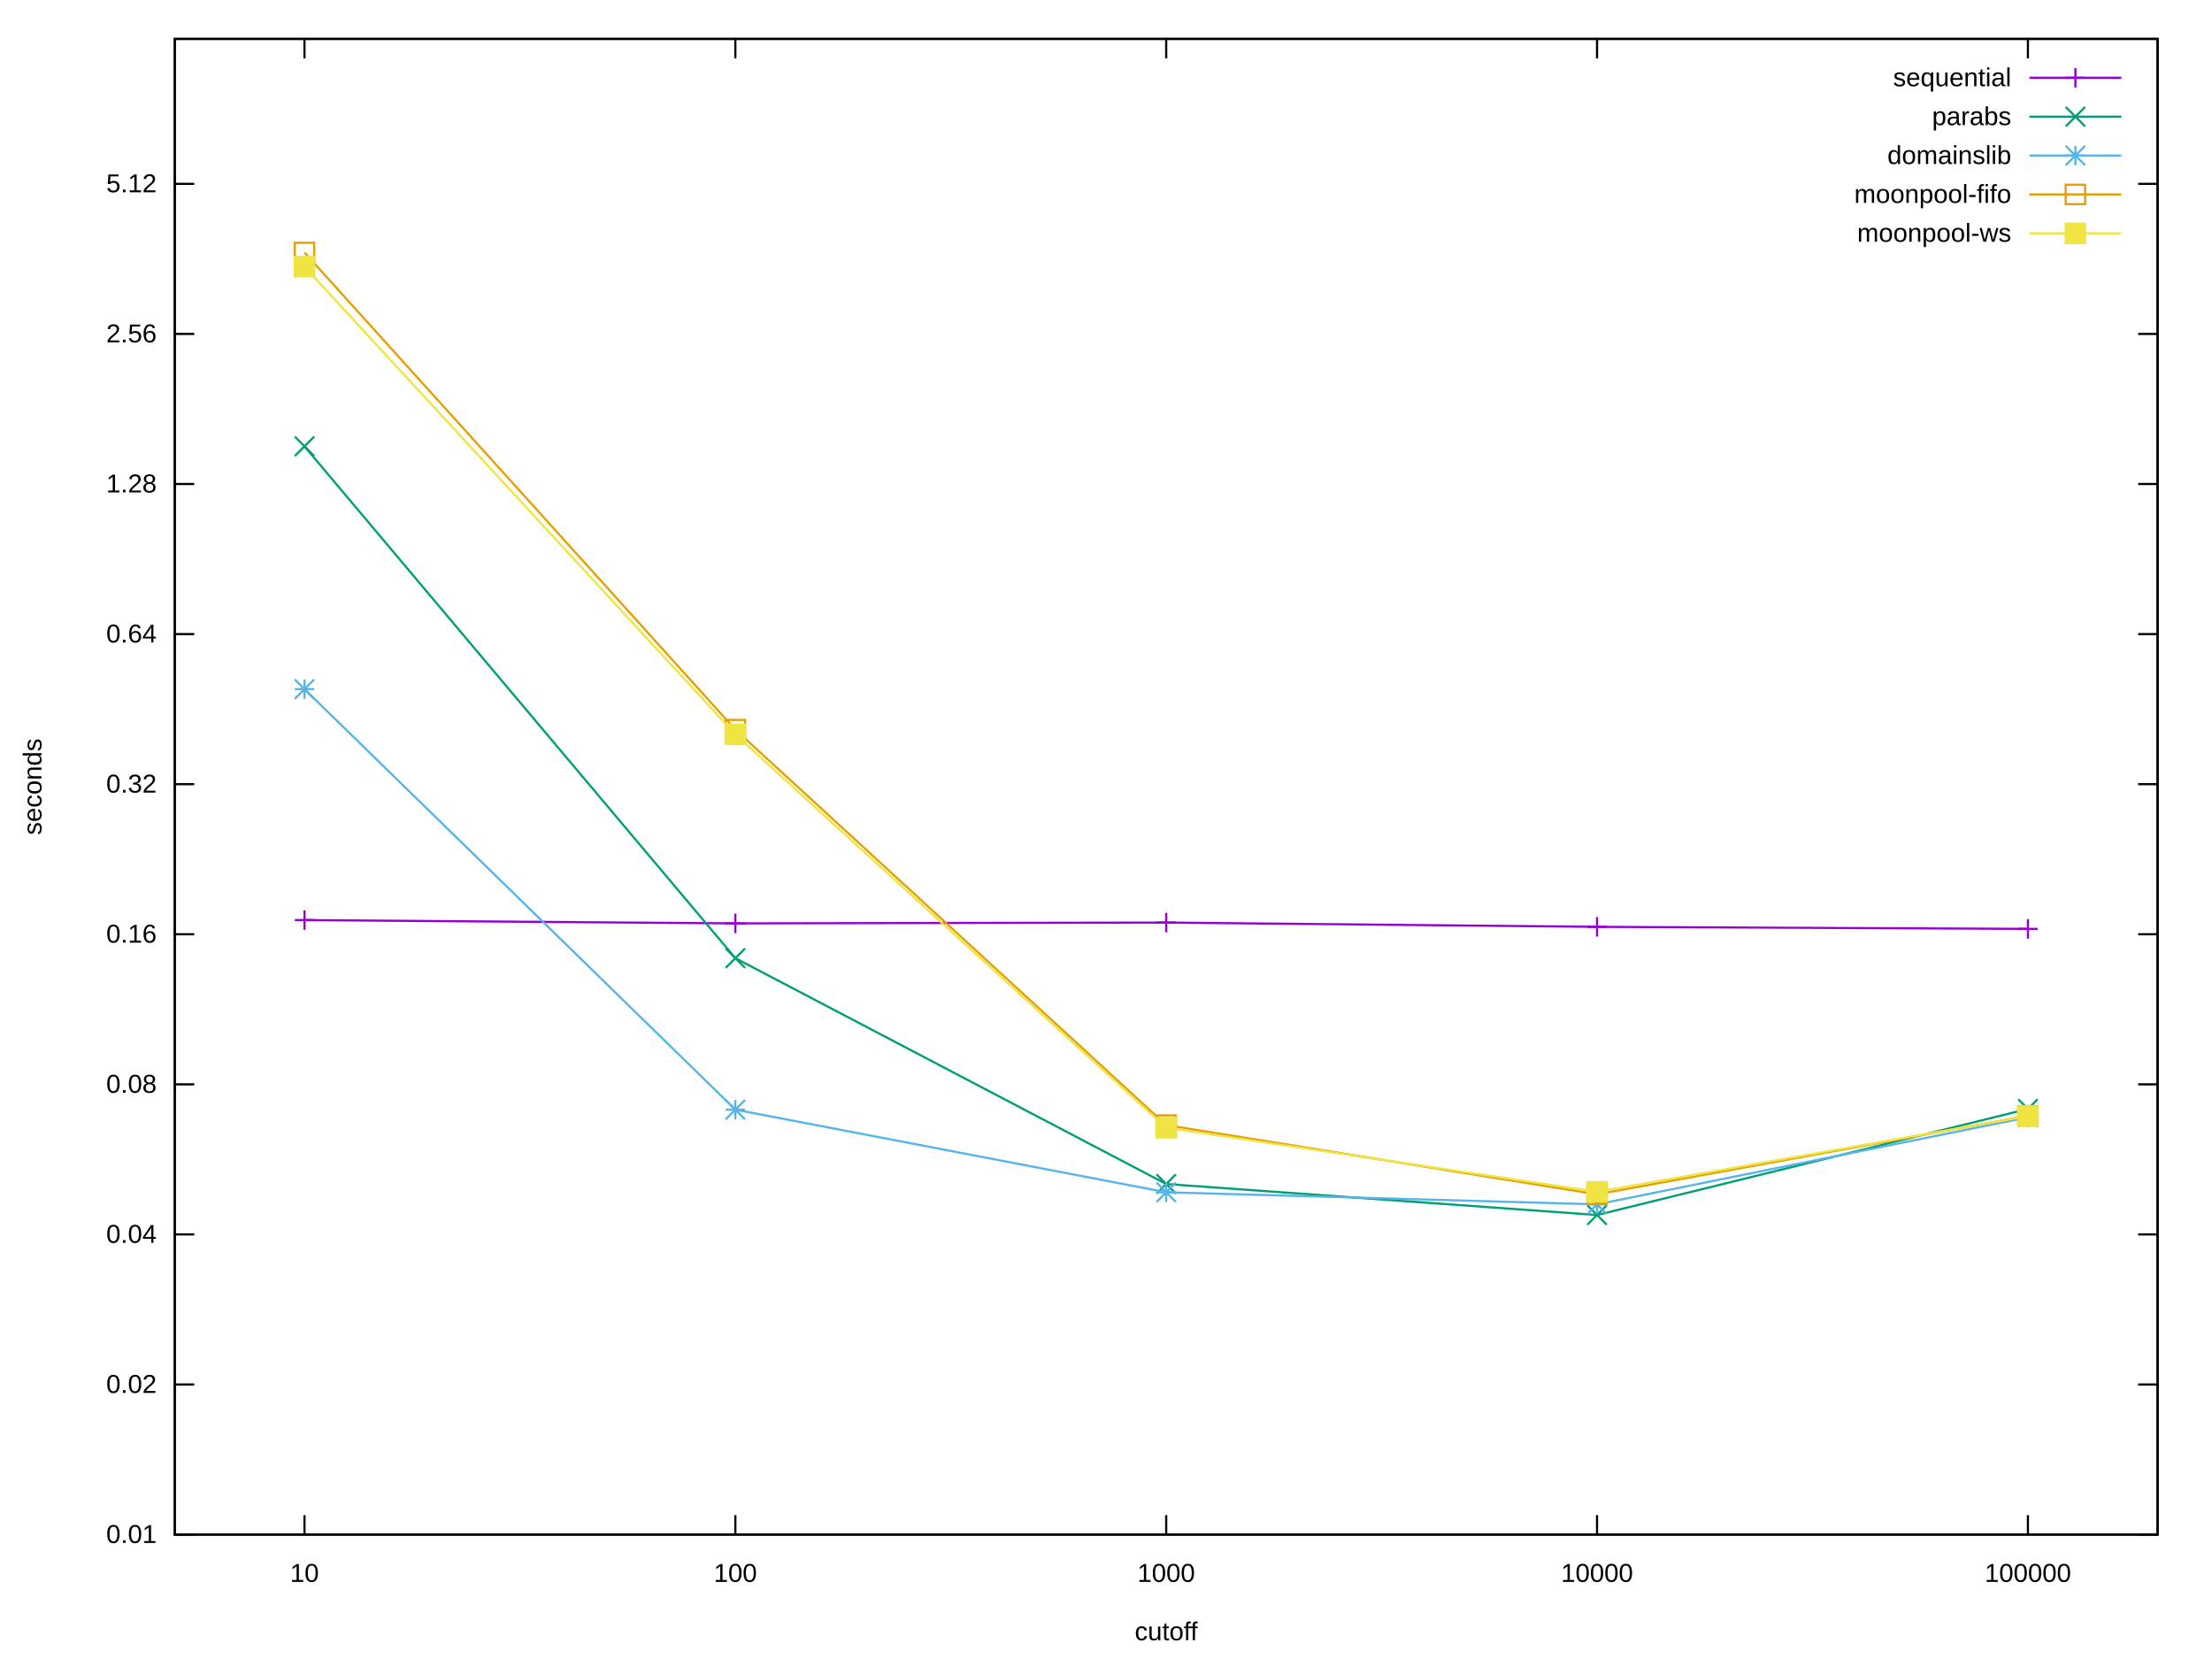
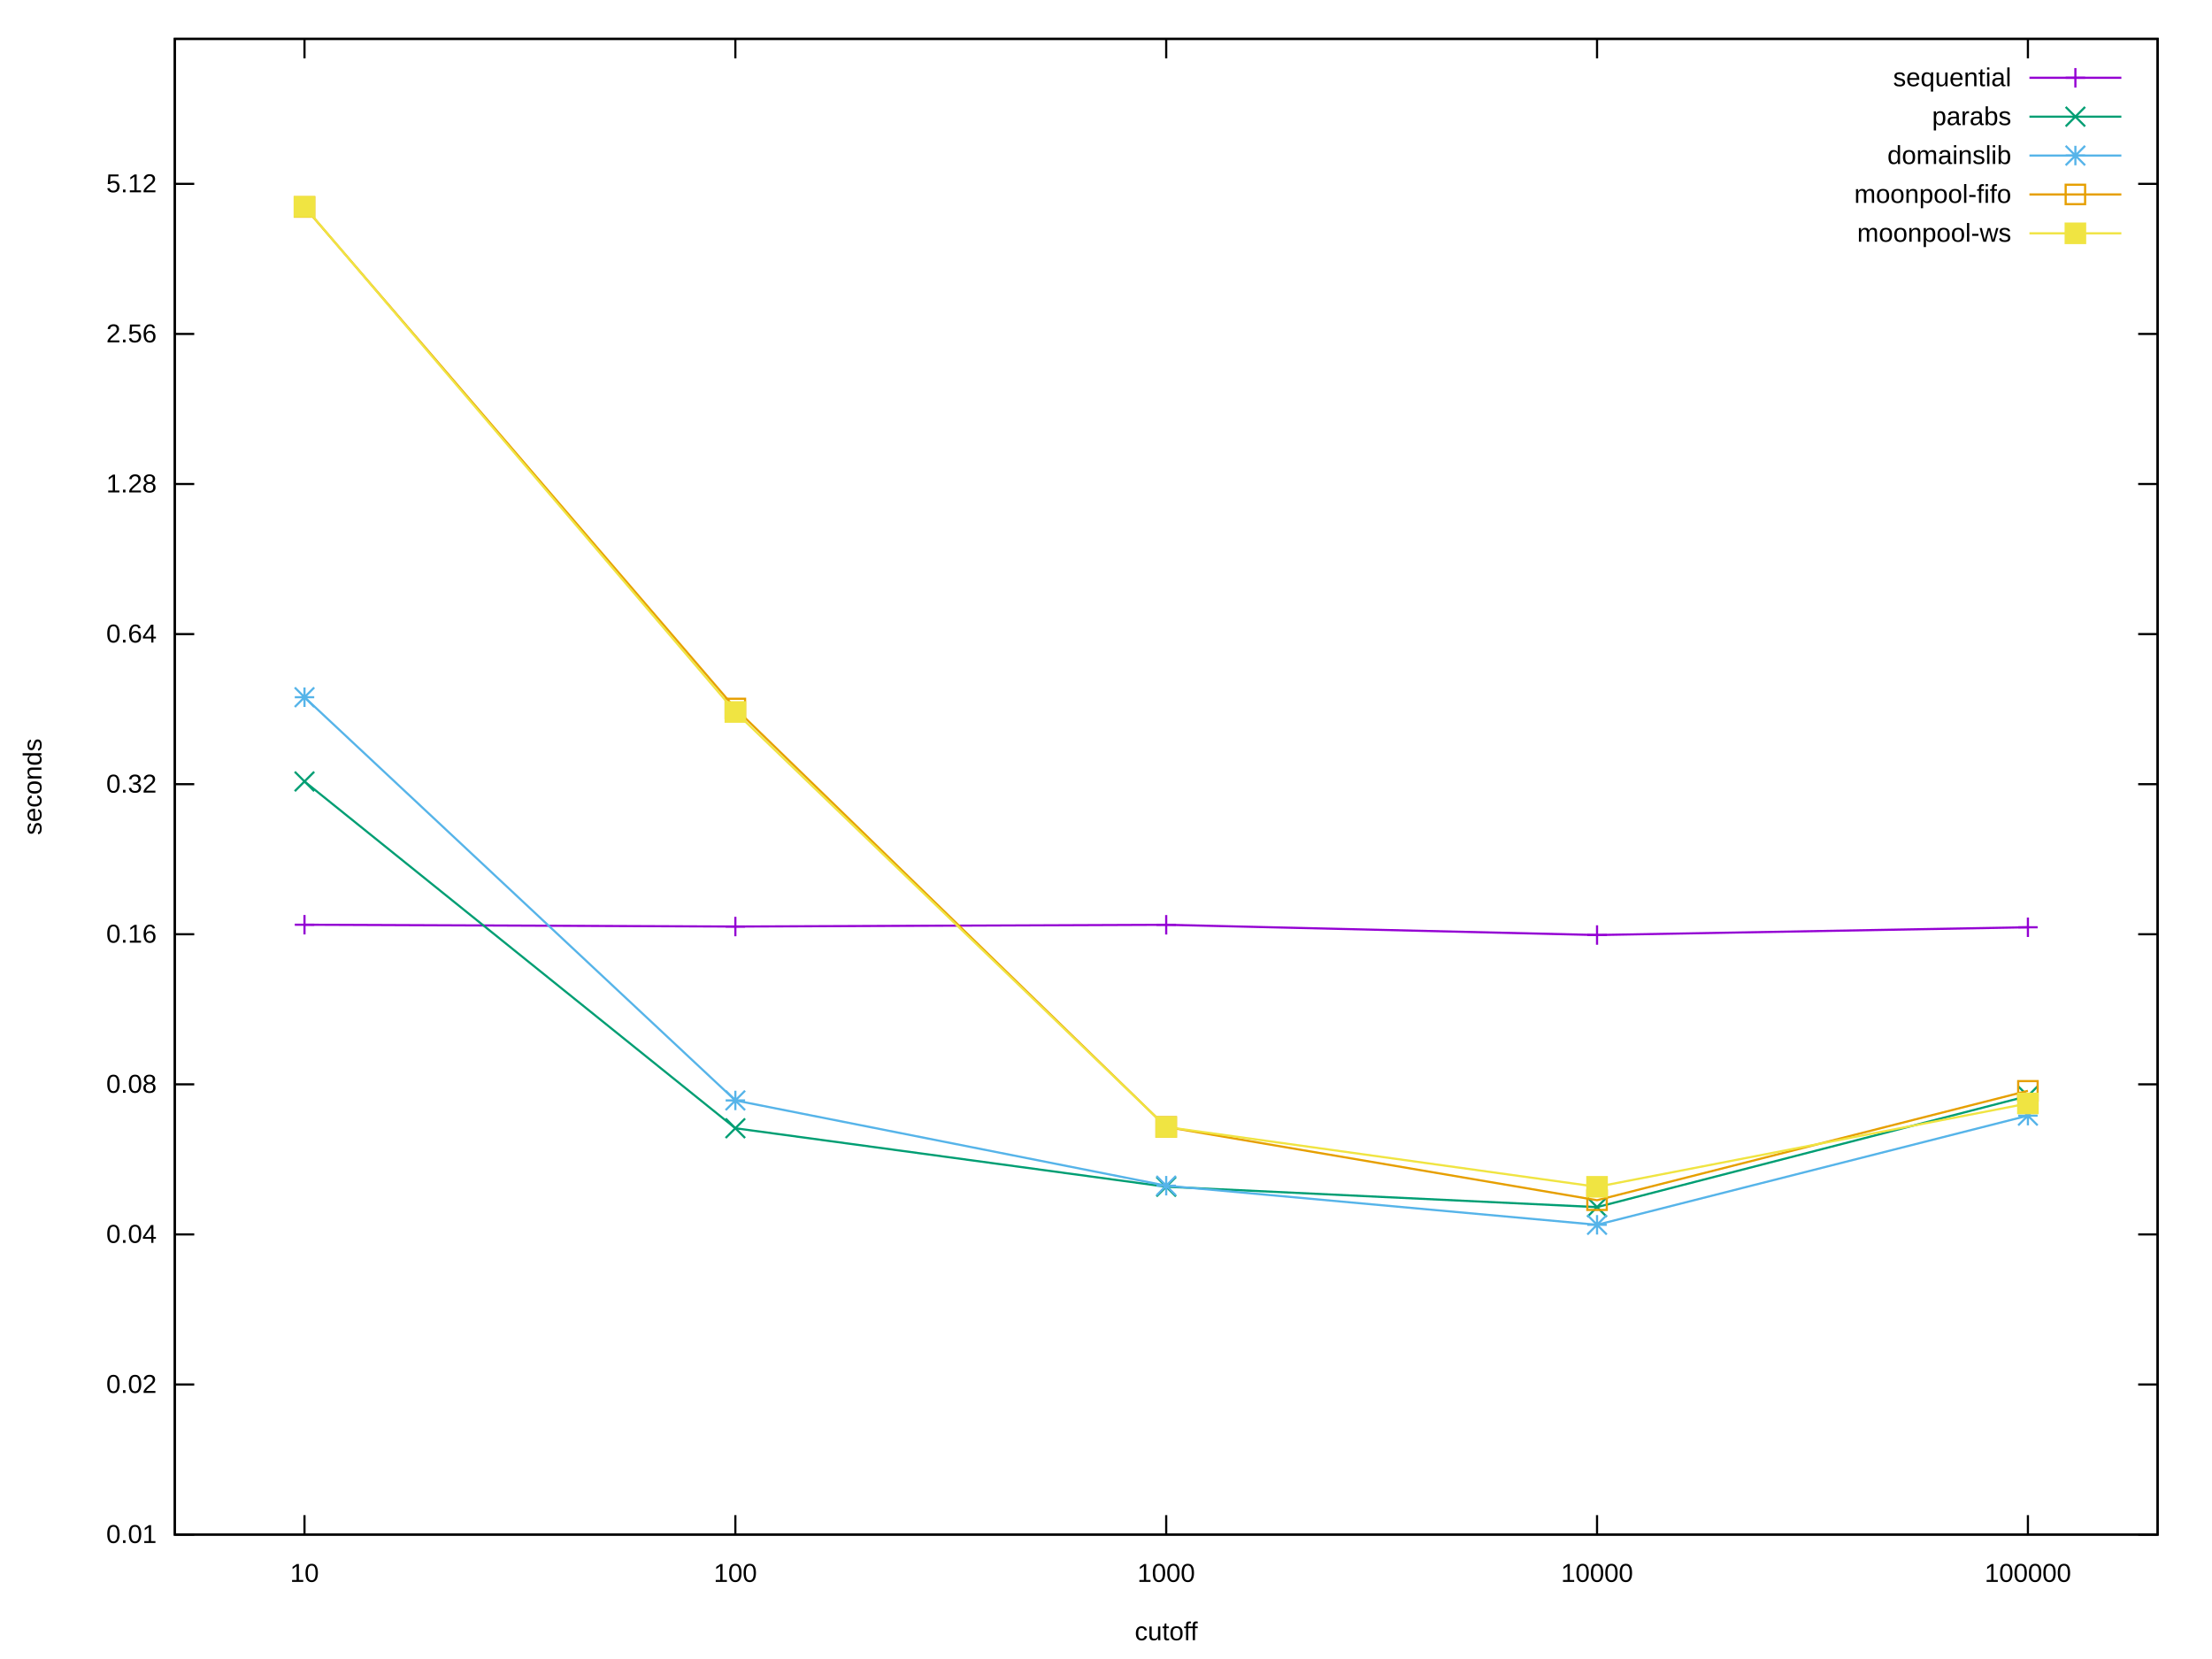
<svg xmlns="http://www.w3.org/2000/svg" xmlns:xlink="http://www.w3.org/1999/xlink" viewBox="0 0 1024 768">
  <g id="gnuplot_canvas">
    <rect x="0" y="0" width="1024" height="768" fill="#ffffff" />
    <defs>
      <circle id="gpDot" r="0.5" stroke-width="0.5" stroke="currentColor" />
      <path id="gpPt0" stroke-width="0.222" stroke="currentColor" d="M-1,0 h2 M0,-1 v2" />
      <path id="gpPt1" stroke-width="0.222" stroke="currentColor" d="M-1,-1 L1,1 M1,-1 L-1,1" />
      <path id="gpPt2" stroke-width="0.222" stroke="currentColor" d="M-1,0 L1,0 M0,-1 L0,1 M-1,-1 L1,1 M-1,1 L1,-1" />
      <rect id="gpPt3" stroke-width="0.222" stroke="currentColor" x="-1" y="-1" width="2" height="2" />
      <rect id="gpPt4" stroke-width="0.222" stroke="currentColor" fill="currentColor" x="-1" y="-1" width="2" height="2" />
      <circle id="gpPt5" stroke-width="0.222" stroke="currentColor" cx="0" cy="0" r="1" />
      <use xlink:href="#gpPt5" id="gpPt6" fill="currentColor" stroke="none" />
      <path id="gpPt7" stroke-width="0.222" stroke="currentColor" d="M0,-1.33 L-1.33,0.67 L1.33,0.67 z" />
      <use xlink:href="#gpPt7" id="gpPt8" fill="currentColor" stroke="none" />
      <use xlink:href="#gpPt7" id="gpPt9" stroke="currentColor" transform="rotate(180)" />
      <use xlink:href="#gpPt9" id="gpPt10" fill="currentColor" stroke="none" />
      <use xlink:href="#gpPt3" id="gpPt11" stroke="currentColor" transform="rotate(45)" />
      <use xlink:href="#gpPt11" id="gpPt12" fill="currentColor" stroke="none" />
      <path id="gpPt13" stroke-width="0.222" stroke="currentColor" d="M0,1.330 L1.265,0.411 L0.782,-1.067 L-0.782,-1.076 L-1.265,0.411 z" />
      <use xlink:href="#gpPt13" id="gpPt14" fill="currentColor" stroke="none" />
      <filter id="textbox" filterUnits="objectBoundingBox" x="0" y="0" height="1" width="1">
        <feFlood flood-color="#FFFFFF" flood-opacity="1" result="bgnd" />
        <feComposite in="SourceGraphic" in2="bgnd" operator="atop" />
      </filter>
      <filter id="greybox" filterUnits="objectBoundingBox" x="0" y="0" height="1" width="1">
        <feFlood flood-color="lightgrey" flood-opacity="1" result="grey" />
        <feComposite in="SourceGraphic" in2="grey" operator="atop" />
      </filter>
    </defs>
    <g fill="none" color="#FFFFFF" stroke="currentColor" stroke-width="1.00" stroke-linecap="butt" stroke-linejoin="miter">
</g>
    <g fill="none" color="black" stroke="currentColor" stroke-width="1.00" stroke-linecap="butt" stroke-linejoin="miter">
      <path stroke="black" d="M80.92,710.40 L89.92,710.40 M998.82,710.40 L989.82,710.40  " />
      <g transform="translate(72.53,714.30)" stroke="none" fill="black" font-family="Arial" font-size="12.00" text-anchor="end">
        <text>
          <tspan font-family="Arial"> 0.01</tspan>
        </text>
      </g>
    </g>
    <g fill="none" color="black" stroke="currentColor" stroke-width="1.00" stroke-linecap="butt" stroke-linejoin="miter">
      <path stroke="black" d="M80.92,640.92 L89.92,640.92 M998.82,640.92 L989.82,640.92  " />
      <g transform="translate(72.53,644.82)" stroke="none" fill="black" font-family="Arial" font-size="12.00" text-anchor="end">
        <text>
          <tspan font-family="Arial"> 0.02</tspan>
        </text>
      </g>
    </g>
    <g fill="none" color="black" stroke="currentColor" stroke-width="1.00" stroke-linecap="butt" stroke-linejoin="miter">
      <path stroke="black" d="M80.92,571.45 L89.92,571.45 M998.82,571.45 L989.82,571.45  " />
      <g transform="translate(72.53,575.35)" stroke="none" fill="black" font-family="Arial" font-size="12.00" text-anchor="end">
        <text>
          <tspan font-family="Arial"> 0.04</tspan>
        </text>
      </g>
    </g>
    <g fill="none" color="black" stroke="currentColor" stroke-width="1.00" stroke-linecap="butt" stroke-linejoin="miter">
      <path stroke="black" d="M80.92,501.97 L89.92,501.97 M998.82,501.97 L989.82,501.97  " />
      <g transform="translate(72.53,505.87)" stroke="none" fill="black" font-family="Arial" font-size="12.00" text-anchor="end">
        <text>
          <tspan font-family="Arial"> 0.08</tspan>
        </text>
      </g>
    </g>
    <g fill="none" color="black" stroke="currentColor" stroke-width="1.00" stroke-linecap="butt" stroke-linejoin="miter">
      <path stroke="black" d="M80.92,432.49 L89.92,432.49 M998.82,432.49 L989.82,432.49  " />
      <g transform="translate(72.53,436.39)" stroke="none" fill="black" font-family="Arial" font-size="12.00" text-anchor="end">
        <text>
          <tspan font-family="Arial"> 0.16</tspan>
        </text>
      </g>
    </g>
    <g fill="none" color="black" stroke="currentColor" stroke-width="1.00" stroke-linecap="butt" stroke-linejoin="miter">
      <path stroke="black" d="M80.92,363.02 L89.92,363.02 M998.82,363.02 L989.82,363.02  " />
      <g transform="translate(72.53,366.92)" stroke="none" fill="black" font-family="Arial" font-size="12.00" text-anchor="end">
        <text>
          <tspan font-family="Arial"> 0.32</tspan>
        </text>
      </g>
    </g>
    <g fill="none" color="black" stroke="currentColor" stroke-width="1.00" stroke-linecap="butt" stroke-linejoin="miter">
      <path stroke="black" d="M80.92,293.54 L89.92,293.54 M998.82,293.54 L989.82,293.54  " />
      <g transform="translate(72.53,297.44)" stroke="none" fill="black" font-family="Arial" font-size="12.00" text-anchor="end">
        <text>
          <tspan font-family="Arial"> 0.64</tspan>
        </text>
      </g>
    </g>
    <g fill="none" color="black" stroke="currentColor" stroke-width="1.00" stroke-linecap="butt" stroke-linejoin="miter">
      <path stroke="black" d="M80.92,224.06 L89.92,224.06 M998.82,224.06 L989.82,224.06  " />
      <g transform="translate(72.53,227.96)" stroke="none" fill="black" font-family="Arial" font-size="12.00" text-anchor="end">
        <text>
          <tspan font-family="Arial"> 1.28</tspan>
        </text>
      </g>
    </g>
    <g fill="none" color="black" stroke="currentColor" stroke-width="1.00" stroke-linecap="butt" stroke-linejoin="miter">
      <path stroke="black" d="M80.92,154.59 L89.92,154.59 M998.82,154.59 L989.82,154.59  " />
      <g transform="translate(72.53,158.49)" stroke="none" fill="black" font-family="Arial" font-size="12.00" text-anchor="end">
        <text>
          <tspan font-family="Arial"> 2.56</tspan>
        </text>
      </g>
    </g>
    <g fill="none" color="black" stroke="currentColor" stroke-width="1.00" stroke-linecap="butt" stroke-linejoin="miter">
      <path stroke="black" d="M80.92,85.11 L89.92,85.11 M998.82,85.11 L989.82,85.11  " />
      <g transform="translate(72.53,89.01)" stroke="none" fill="black" font-family="Arial" font-size="12.00" text-anchor="end">
        <text>
          <tspan font-family="Arial"> 5.12</tspan>
        </text>
      </g>
    </g>
    <g fill="none" color="black" stroke="currentColor" stroke-width="1.00" stroke-linecap="butt" stroke-linejoin="miter">
      <path stroke="black" d="M140.96,710.40 L140.96,701.40 M140.96,18.01 L140.96,27.01  " />
      <g transform="translate(140.96,732.30)" stroke="none" fill="black" font-family="Arial" font-size="12.00" text-anchor="middle">
        <text>
          <tspan font-family="Arial"> 10</tspan>
        </text>
      </g>
    </g>
    <g fill="none" color="black" stroke="currentColor" stroke-width="1.00" stroke-linecap="butt" stroke-linejoin="miter">
      <path stroke="black" d="M340.42,710.40 L340.42,701.40 M340.42,18.01 L340.42,27.01  " />
      <g transform="translate(340.42,732.30)" stroke="none" fill="black" font-family="Arial" font-size="12.00" text-anchor="middle">
        <text>
          <tspan font-family="Arial"> 100</tspan>
        </text>
      </g>
    </g>
    <g fill="none" color="black" stroke="currentColor" stroke-width="1.00" stroke-linecap="butt" stroke-linejoin="miter">
      <path stroke="black" d="M539.87,710.40 L539.87,701.40 M539.87,18.01 L539.87,27.01  " />
      <g transform="translate(539.87,732.30)" stroke="none" fill="black" font-family="Arial" font-size="12.00" text-anchor="middle">
        <text>
          <tspan font-family="Arial"> 1000</tspan>
        </text>
      </g>
    </g>
    <g fill="none" color="black" stroke="currentColor" stroke-width="1.00" stroke-linecap="butt" stroke-linejoin="miter">
      <path stroke="black" d="M739.32,710.40 L739.32,701.40 M739.32,18.01 L739.32,27.01  " />
      <g transform="translate(739.32,732.30)" stroke="none" fill="black" font-family="Arial" font-size="12.00" text-anchor="middle">
        <text>
          <tspan font-family="Arial"> 10000</tspan>
        </text>
      </g>
    </g>
    <g fill="none" color="black" stroke="currentColor" stroke-width="1.00" stroke-linecap="butt" stroke-linejoin="miter">
      <path stroke="black" d="M938.78,710.40 L938.78,701.40 M938.78,18.01 L938.78,27.01  " />
      <g transform="translate(938.78,732.30)" stroke="none" fill="black" font-family="Arial" font-size="12.00" text-anchor="middle">
        <text>
          <tspan font-family="Arial"> 100000</tspan>
        </text>
      </g>
    </g>
    <g fill="none" color="black" stroke="currentColor" stroke-width="1.00" stroke-linecap="butt" stroke-linejoin="miter">
</g>
    <g fill="none" color="black" stroke="currentColor" stroke-width="1.00" stroke-linecap="butt" stroke-linejoin="miter">
      <path stroke="black" d="M80.92,18.01 L80.92,710.40 L998.82,710.40 L998.82,18.01 L80.92,18.01 Z  " />
    </g>
    <g fill="none" color="black" stroke="currentColor" stroke-width="1.00" stroke-linecap="butt" stroke-linejoin="miter">
</g>
    <g id="gnuplot_plot_1">
      <g fill="none" color="black" stroke="currentColor" stroke-width="1.00" stroke-linecap="butt" stroke-linejoin="miter">
        <g transform="translate(931.09,39.91)" stroke="none" fill="black" font-family="Arial" font-size="12.00" text-anchor="end">
          <text>
            <tspan font-family="Arial">sequential</tspan>
          </text>
        </g>
      </g>
      <g fill="none" color="black" stroke="currentColor" stroke-width="1.00" stroke-linecap="butt" stroke-linejoin="miter">
-         <path stroke="rgb(148,   0, 211)" d="M939.48,36.01 L982.04,36.01 M140.96,425.93 L340.42,427.46 L539.87,427.08 L739.32,429.06 L938.78,430.00  " />
-         <use xlink:href="#gpPt0" transform="translate(140.96,425.93) scale(4.50)" color="rgb(148,   0, 211)" />
-         <use xlink:href="#gpPt0" transform="translate(340.42,427.46) scale(4.50)" color="rgb(148,   0, 211)" />
-         <use xlink:href="#gpPt0" transform="translate(539.87,427.08) scale(4.50)" color="rgb(148,   0, 211)" />
-         <use xlink:href="#gpPt0" transform="translate(739.32,429.06) scale(4.50)" color="rgb(148,   0, 211)" />
-         <use xlink:href="#gpPt0" transform="translate(938.78,430.00) scale(4.50)" color="rgb(148,   0, 211)" />
+         <path stroke="rgb(148,   0, 211)" d="M939.48,36.01 L982.04,36.01 M140.96,428.08 L340.42,428.92 L539.87,428.11 L739.32,432.85 L938.78,429.26  " />
+         <use xlink:href="#gpPt0" transform="translate(140.96,428.08) scale(4.50)" color="rgb(148,   0, 211)" />
+         <use xlink:href="#gpPt0" transform="translate(340.42,428.92) scale(4.50)" color="rgb(148,   0, 211)" />
+         <use xlink:href="#gpPt0" transform="translate(539.87,428.11) scale(4.50)" color="rgb(148,   0, 211)" />
+         <use xlink:href="#gpPt0" transform="translate(739.32,432.85) scale(4.50)" color="rgb(148,   0, 211)" />
+         <use xlink:href="#gpPt0" transform="translate(938.78,429.26) scale(4.50)" color="rgb(148,   0, 211)" />
        <use xlink:href="#gpPt0" transform="translate(960.76,36.01) scale(4.50)" color="rgb(148,   0, 211)" />
      </g>
    </g>
    <g id="gnuplot_plot_2">
      <g fill="none" color="black" stroke="currentColor" stroke-width="1.00" stroke-linecap="butt" stroke-linejoin="miter">
        <g transform="translate(931.09,57.91)" stroke="none" fill="black" font-family="Arial" font-size="12.00" text-anchor="end">
          <text>
            <tspan font-family="Arial">parabs</tspan>
          </text>
        </g>
      </g>
      <g fill="none" color="black" stroke="currentColor" stroke-width="1.00" stroke-linecap="butt" stroke-linejoin="miter">
-         <path stroke="rgb(  0, 158, 115)" d="M939.48,54.01 L982.04,54.01 M140.96,206.62 L340.42,443.57 L539.87,548.11 L739.32,562.46 L938.78,513.37  " />
-         <use xlink:href="#gpPt1" transform="translate(140.96,206.62) scale(4.50)" color="rgb(  0, 158, 115)" />
-         <use xlink:href="#gpPt1" transform="translate(340.42,443.57) scale(4.50)" color="rgb(  0, 158, 115)" />
-         <use xlink:href="#gpPt1" transform="translate(539.87,548.11) scale(4.50)" color="rgb(  0, 158, 115)" />
-         <use xlink:href="#gpPt1" transform="translate(739.32,562.46) scale(4.50)" color="rgb(  0, 158, 115)" />
-         <use xlink:href="#gpPt1" transform="translate(938.78,513.37) scale(4.50)" color="rgb(  0, 158, 115)" />
+         <path stroke="rgb(  0, 158, 115)" d="M939.48,54.01 L982.04,54.01 M140.96,361.76 L340.42,522.30 L539.87,549.38 L739.32,558.81 L938.78,507.37  " />
+         <use xlink:href="#gpPt1" transform="translate(140.96,361.76) scale(4.50)" color="rgb(  0, 158, 115)" />
+         <use xlink:href="#gpPt1" transform="translate(340.42,522.30) scale(4.50)" color="rgb(  0, 158, 115)" />
+         <use xlink:href="#gpPt1" transform="translate(539.87,549.38) scale(4.50)" color="rgb(  0, 158, 115)" />
+         <use xlink:href="#gpPt1" transform="translate(739.32,558.81) scale(4.50)" color="rgb(  0, 158, 115)" />
+         <use xlink:href="#gpPt1" transform="translate(938.78,507.37) scale(4.50)" color="rgb(  0, 158, 115)" />
        <use xlink:href="#gpPt1" transform="translate(960.76,54.01) scale(4.50)" color="rgb(  0, 158, 115)" />
      </g>
    </g>
    <g id="gnuplot_plot_3">
      <g fill="none" color="black" stroke="currentColor" stroke-width="1.00" stroke-linecap="butt" stroke-linejoin="miter">
        <g transform="translate(931.09,75.91)" stroke="none" fill="black" font-family="Arial" font-size="12.00" text-anchor="end">
          <text>
            <tspan font-family="Arial">domainslib</tspan>
          </text>
        </g>
      </g>
      <g fill="none" color="black" stroke="currentColor" stroke-width="1.00" stroke-linecap="butt" stroke-linejoin="miter">
-         <path stroke="rgb( 86, 180, 233)" d="M939.48,72.01 L982.04,72.01 M140.96,319.02 L340.42,513.69 L539.87,551.94 L739.32,557.53 L938.78,517.23  " />
-         <use xlink:href="#gpPt2" transform="translate(140.96,319.02) scale(4.50)" color="rgb( 86, 180, 233)" />
-         <use xlink:href="#gpPt2" transform="translate(340.42,513.69) scale(4.50)" color="rgb( 86, 180, 233)" />
-         <use xlink:href="#gpPt2" transform="translate(539.87,551.94) scale(4.50)" color="rgb( 86, 180, 233)" />
-         <use xlink:href="#gpPt2" transform="translate(739.32,557.53) scale(4.50)" color="rgb( 86, 180, 233)" />
-         <use xlink:href="#gpPt2" transform="translate(938.78,517.23) scale(4.50)" color="rgb( 86, 180, 233)" />
+         <path stroke="rgb( 86, 180, 233)" d="M939.48,72.01 L982.04,72.01 M140.96,322.77 L340.42,509.42 L539.87,548.89 L739.32,566.99 L938.78,516.46  " />
+         <use xlink:href="#gpPt2" transform="translate(140.96,322.77) scale(4.50)" color="rgb( 86, 180, 233)" />
+         <use xlink:href="#gpPt2" transform="translate(340.42,509.42) scale(4.50)" color="rgb( 86, 180, 233)" />
+         <use xlink:href="#gpPt2" transform="translate(539.87,548.89) scale(4.50)" color="rgb( 86, 180, 233)" />
+         <use xlink:href="#gpPt2" transform="translate(739.32,566.99) scale(4.50)" color="rgb( 86, 180, 233)" />
+         <use xlink:href="#gpPt2" transform="translate(938.78,516.46) scale(4.50)" color="rgb( 86, 180, 233)" />
        <use xlink:href="#gpPt2" transform="translate(960.76,72.01) scale(4.50)" color="rgb( 86, 180, 233)" />
      </g>
    </g>
    <g id="gnuplot_plot_4">
      <g fill="none" color="black" stroke="currentColor" stroke-width="1.00" stroke-linecap="butt" stroke-linejoin="miter">
        <g transform="translate(931.09,93.91)" stroke="none" fill="black" font-family="Arial" font-size="12.00" text-anchor="end">
          <text>
            <tspan font-family="Arial">moonpool-fifo</tspan>
          </text>
        </g>
      </g>
      <g fill="none" color="black" stroke="currentColor" stroke-width="1.00" stroke-linecap="butt" stroke-linejoin="miter">
-         <path stroke="rgb(230, 159,   0)" d="M939.48,90.01 L982.04,90.01 M140.96,116.89 L340.42,337.77 L539.87,520.84 L739.32,552.90 L938.78,516.52  " />
-         <use xlink:href="#gpPt3" transform="translate(140.96,116.89) scale(4.50)" color="rgb(230, 159,   0)" />
-         <use xlink:href="#gpPt3" transform="translate(340.42,337.77) scale(4.50)" color="rgb(230, 159,   0)" />
-         <use xlink:href="#gpPt3" transform="translate(539.87,520.84) scale(4.50)" color="rgb(230, 159,   0)" />
-         <use xlink:href="#gpPt3" transform="translate(739.32,552.90) scale(4.50)" color="rgb(230, 159,   0)" />
-         <use xlink:href="#gpPt3" transform="translate(938.78,516.52) scale(4.50)" color="rgb(230, 159,   0)" />
+         <path stroke="rgb(230, 159,   0)" d="M939.48,90.01 L982.04,90.01 M140.96,95.82 L340.42,327.97 L539.87,521.69 L739.32,555.62 L938.78,504.97  " />
+         <use xlink:href="#gpPt3" transform="translate(140.96,95.82) scale(4.50)" color="rgb(230, 159,   0)" />
+         <use xlink:href="#gpPt3" transform="translate(340.42,327.97) scale(4.50)" color="rgb(230, 159,   0)" />
+         <use xlink:href="#gpPt3" transform="translate(539.87,521.69) scale(4.50)" color="rgb(230, 159,   0)" />
+         <use xlink:href="#gpPt3" transform="translate(739.32,555.62) scale(4.50)" color="rgb(230, 159,   0)" />
+         <use xlink:href="#gpPt3" transform="translate(938.78,504.97) scale(4.50)" color="rgb(230, 159,   0)" />
        <use xlink:href="#gpPt3" transform="translate(960.76,90.01) scale(4.50)" color="rgb(230, 159,   0)" />
      </g>
    </g>
    <g id="gnuplot_plot_5">
      <g fill="none" color="black" stroke="currentColor" stroke-width="1.00" stroke-linecap="butt" stroke-linejoin="miter">
        <g transform="translate(931.09,111.91)" stroke="none" fill="black" font-family="Arial" font-size="12.00" text-anchor="end">
          <text>
            <tspan font-family="Arial">moonpool-ws</tspan>
          </text>
        </g>
      </g>
      <g fill="none" color="black" stroke="currentColor" stroke-width="1.00" stroke-linecap="butt" stroke-linejoin="miter">
-         <path stroke="rgb(240, 228,  66)" d="M939.48,108.01 L982.04,108.01 M140.96,123.43 L340.42,339.96 L539.87,522.04 L739.32,551.72 L938.78,516.68  " />
-         <use xlink:href="#gpPt4" transform="translate(140.96,123.43) scale(4.50)" color="rgb(240, 228,  66)" />
-         <use xlink:href="#gpPt4" transform="translate(340.42,339.96) scale(4.50)" color="rgb(240, 228,  66)" />
-         <use xlink:href="#gpPt4" transform="translate(539.87,522.04) scale(4.50)" color="rgb(240, 228,  66)" />
-         <use xlink:href="#gpPt4" transform="translate(739.32,551.72) scale(4.50)" color="rgb(240, 228,  66)" />
-         <use xlink:href="#gpPt4" transform="translate(938.78,516.68) scale(4.50)" color="rgb(240, 228,  66)" />
+         <path stroke="rgb(240, 228,  66)" d="M939.48,108.01 L982.04,108.01 M140.96,95.70 L340.42,329.60 L539.87,521.70 L739.32,549.41 L938.78,510.82  " />
+         <use xlink:href="#gpPt4" transform="translate(140.96,95.70) scale(4.50)" color="rgb(240, 228,  66)" />
+         <use xlink:href="#gpPt4" transform="translate(340.42,329.60) scale(4.50)" color="rgb(240, 228,  66)" />
+         <use xlink:href="#gpPt4" transform="translate(539.87,521.70) scale(4.50)" color="rgb(240, 228,  66)" />
+         <use xlink:href="#gpPt4" transform="translate(739.32,549.41) scale(4.50)" color="rgb(240, 228,  66)" />
+         <use xlink:href="#gpPt4" transform="translate(938.78,510.82) scale(4.50)" color="rgb(240, 228,  66)" />
        <use xlink:href="#gpPt4" transform="translate(960.76,108.01) scale(4.50)" color="rgb(240, 228,  66)" />
      </g>
    </g>
    <g fill="none" color="#FFFFFF" stroke="rgb(240, 228,  66)" stroke-width="2.00" stroke-linecap="butt" stroke-linejoin="miter">
</g>
    <g fill="none" color="black" stroke="currentColor" stroke-width="2.00" stroke-linecap="butt" stroke-linejoin="miter">
</g>
    <g fill="none" color="black" stroke="black" stroke-width="1.00" stroke-linecap="butt" stroke-linejoin="miter">
</g>
    <g fill="none" color="black" stroke="currentColor" stroke-width="1.00" stroke-linecap="butt" stroke-linejoin="miter">
      <path stroke="black" d="M80.92,18.01 L80.92,710.40 L998.82,710.40 L998.82,18.01 L80.92,18.01 Z  " />
      <g transform="translate(19.18,364.21) rotate(270.00)" stroke="none" fill="black" font-family="Arial" font-size="12.00" text-anchor="middle">
        <text>
          <tspan font-family="Arial">seconds</tspan>
        </text>
      </g>
    </g>
    <g fill="none" color="black" stroke="currentColor" stroke-width="1.00" stroke-linecap="butt" stroke-linejoin="miter">
      <g transform="translate(539.87,759.30)" stroke="none" fill="black" font-family="Arial" font-size="12.00" text-anchor="middle">
        <text>
          <tspan font-family="Arial">cutoff</tspan>
        </text>
      </g>
    </g>
    <g fill="none" color="black" stroke="currentColor" stroke-width="1.00" stroke-linecap="butt" stroke-linejoin="miter">
</g>
    <g fill="none" color="black" stroke="currentColor" stroke-width="1.00" stroke-linecap="butt" stroke-linejoin="miter">
</g>
  </g>
</svg>
